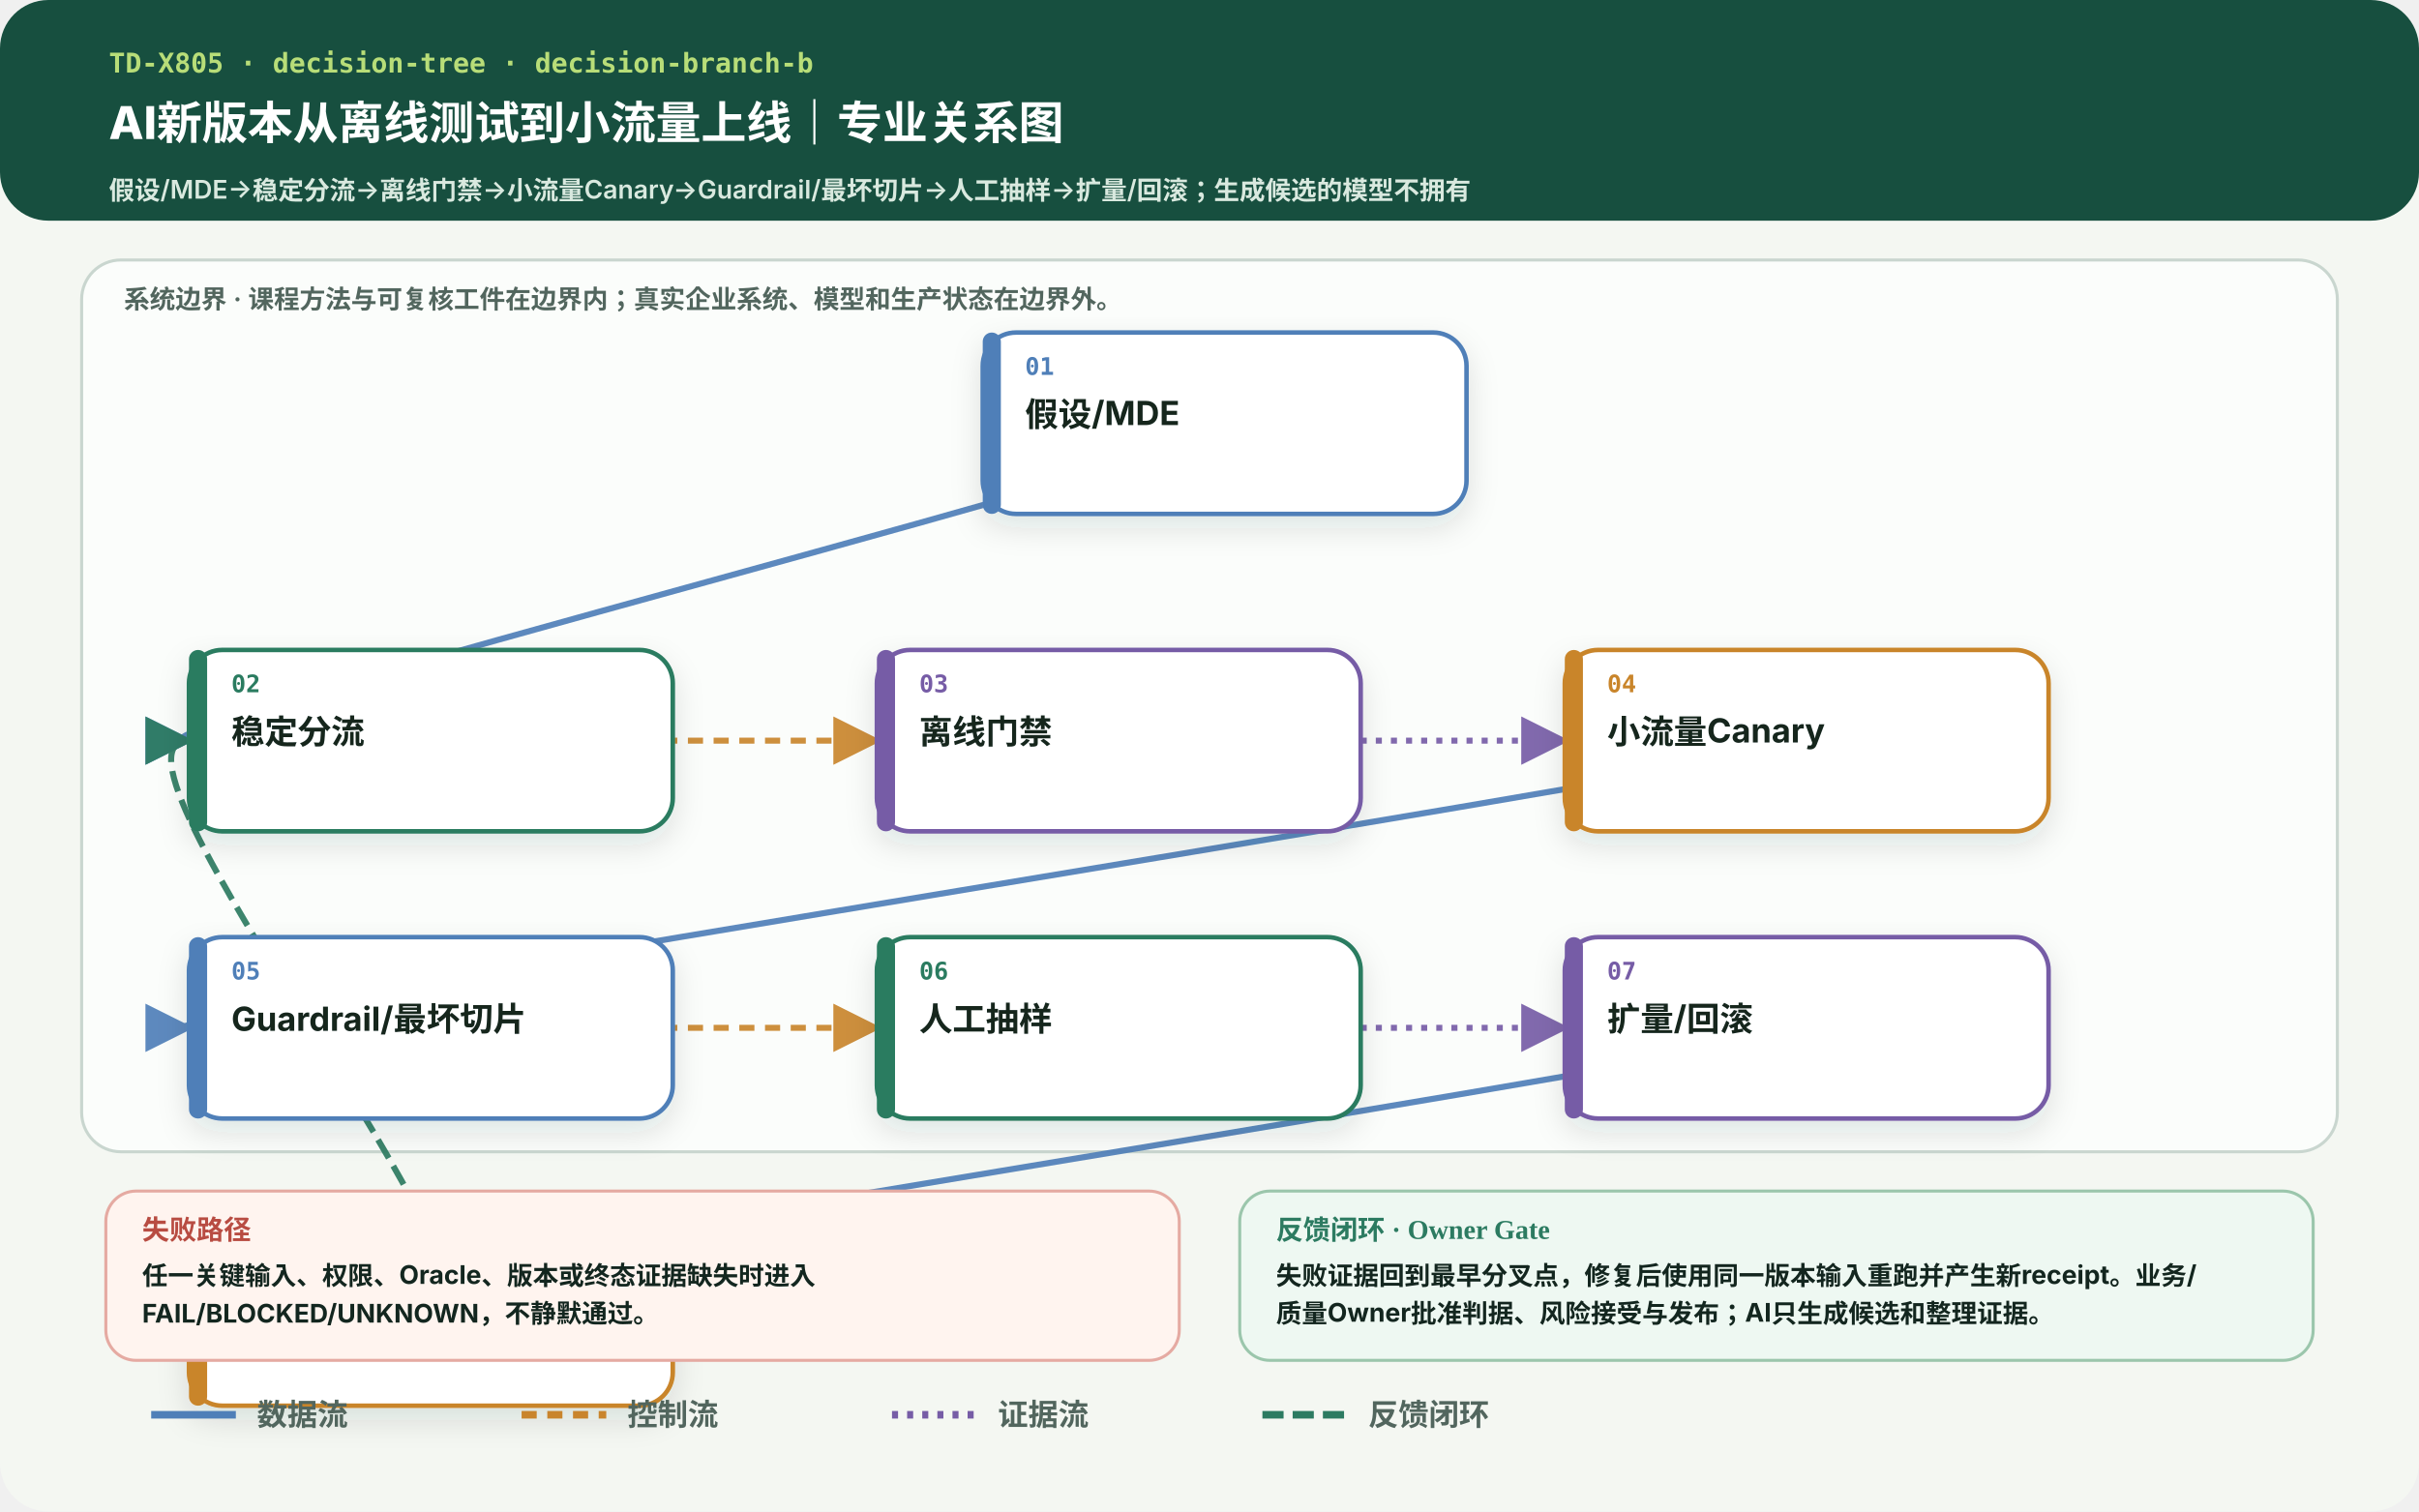
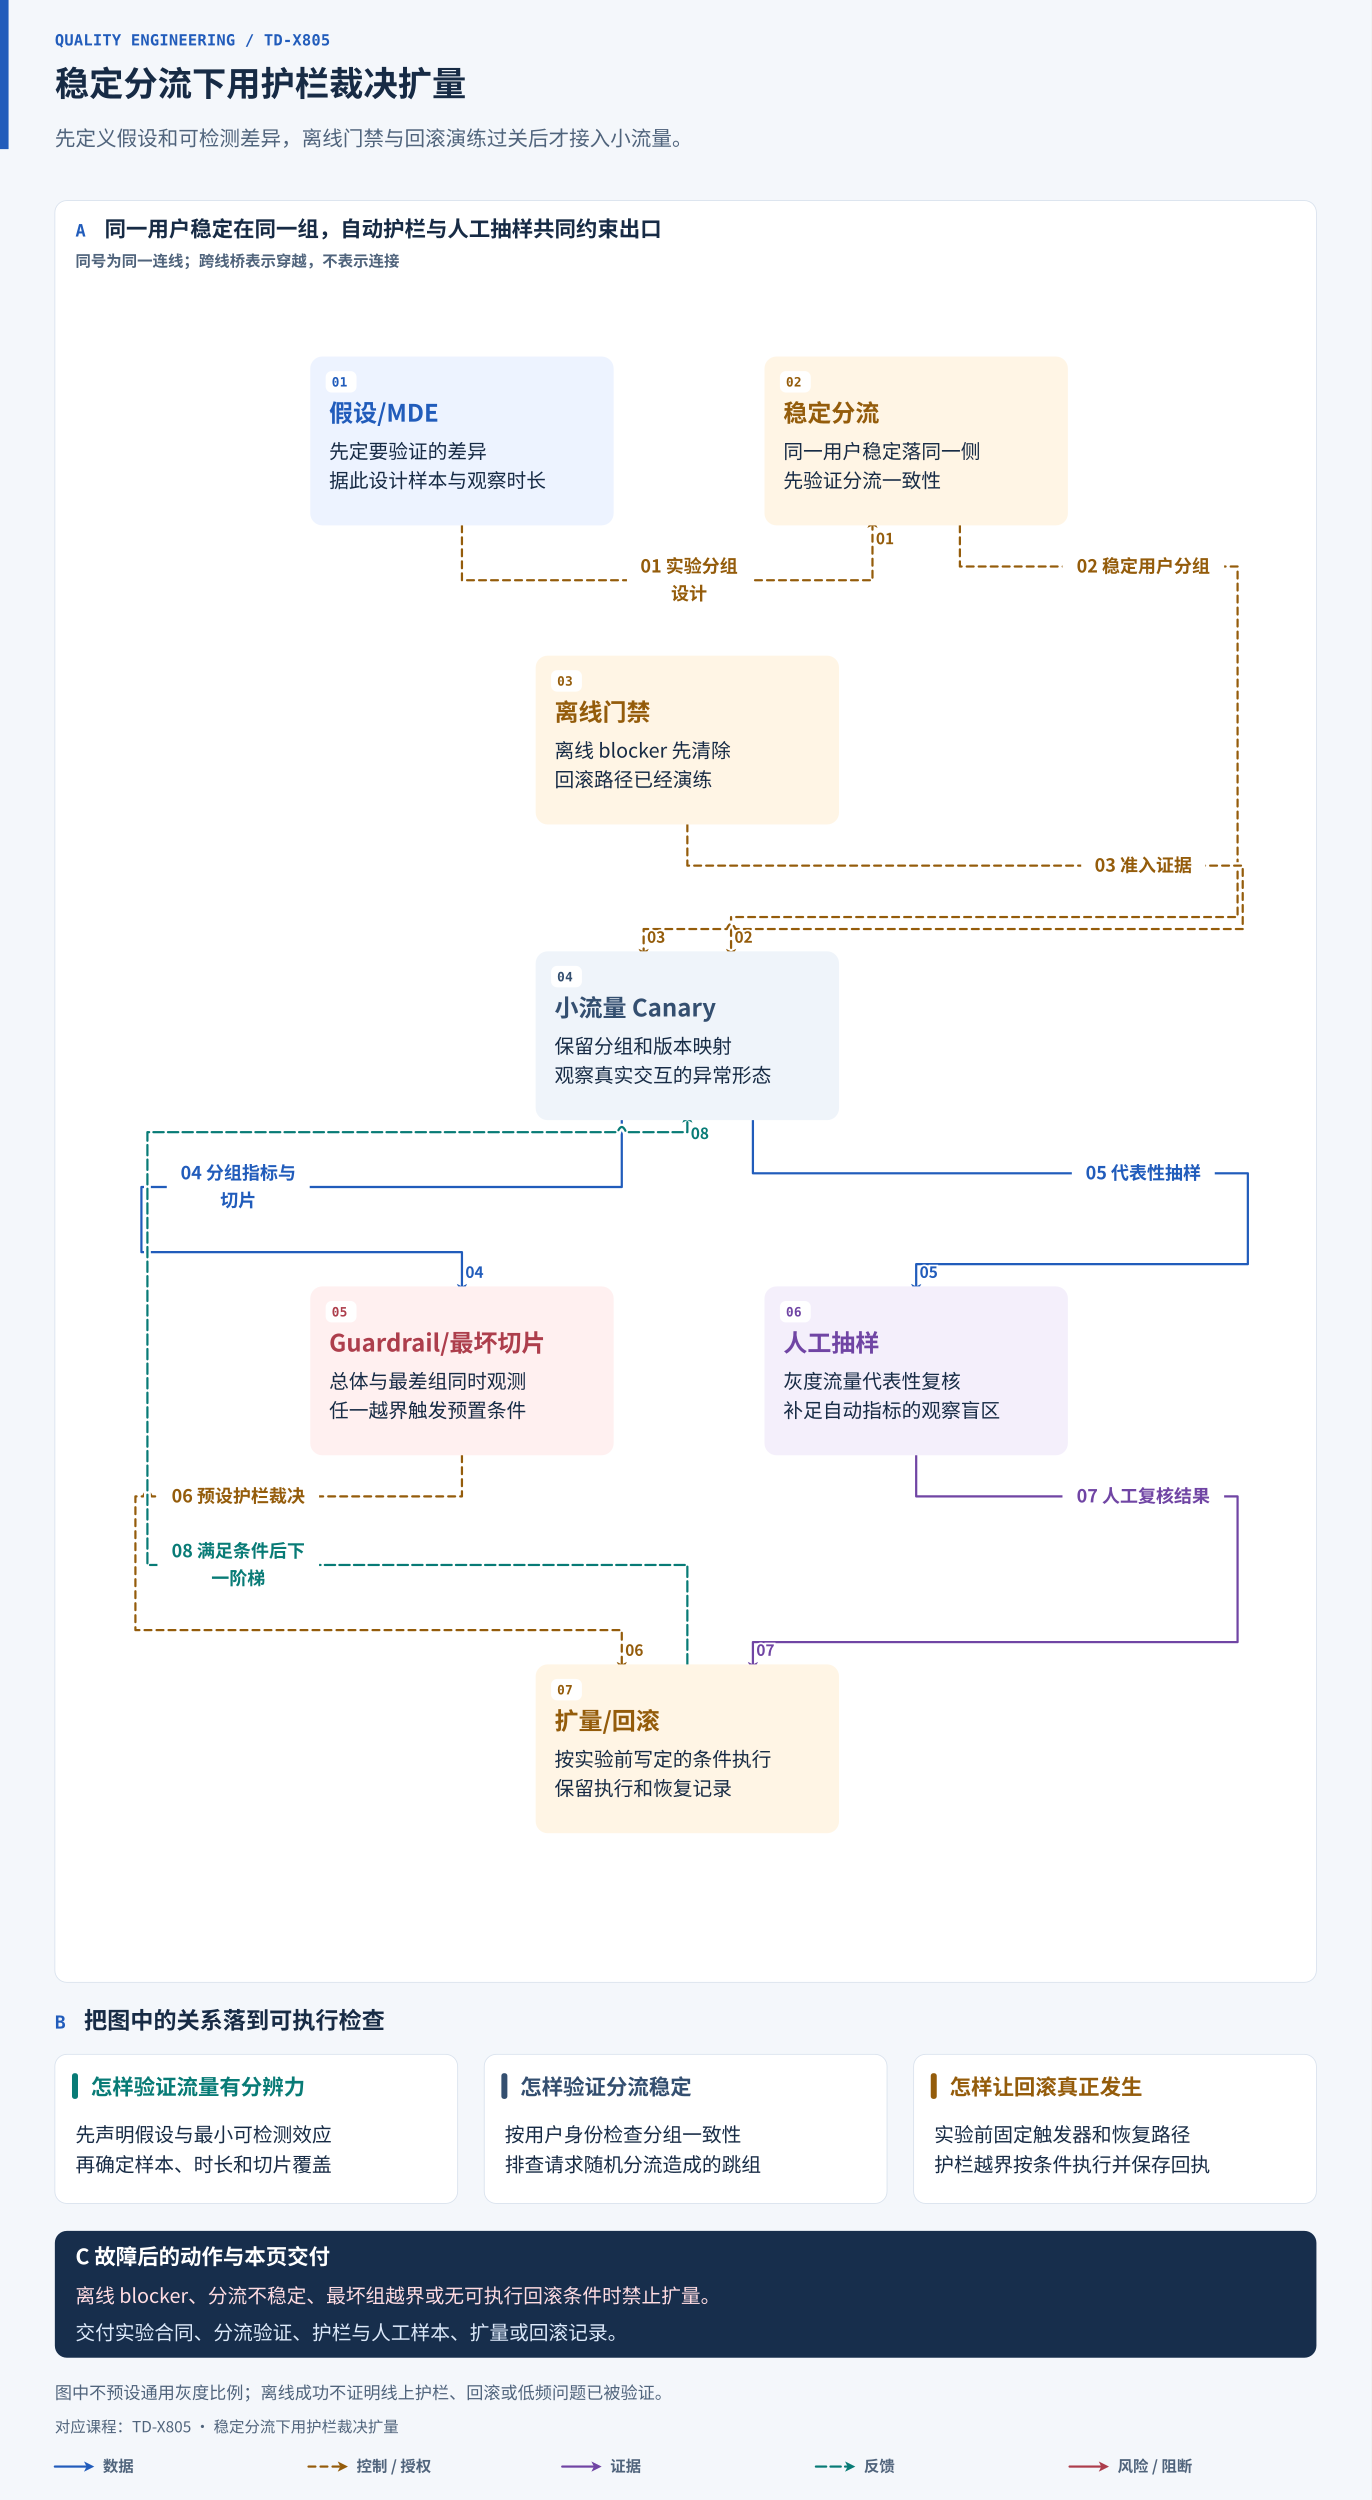
- <svg xmlns="http://www.w3.org/2000/svg" role="img" aria-labelledby="title desc" viewBox="0 0 1600 1000" width="1600" height="1000">
+ <svg xmlns="http://www.w3.org/2000/svg" width="1600" height="2917" viewBox="0 0 1600 2917" role="img" aria-labelledby="title desc" data-redraw-version="2">
+   <style>text{font-family:'PingFang SC','Microsoft YaHei','Noto Sans CJK SC',system-ui,sans-serif}.mono{font-family:'SFMono-Regular',Consolas,monospace;letter-spacing:.25px}</style>
  <defs>
-     <filter id="shadow" x="-15%" y="-15%" width="130%" height="140%">
-       <feDropShadow dx="0" dy="8" stdDeviation="10" flood-color="#173f32" flood-opacity="0.12" />
-     </filter>
-     <marker id="arrow-data" viewBox="0 0 10 10" refX="9" refY="5" markerWidth="8" markerHeight="8" orient="auto-start-reverse">
-       <path d="M 0 0 L 10 5 L 0 10 z" fill="#4f7fb8" />
+     <marker id="arr-data" markerUnits="userSpaceOnUse" markerWidth="12" markerHeight="12" refX="3" refY="6" orient="auto">
+       <path d="M0 0L12 6L0 12L3 6Z" fill="#215cbb" />
    </marker>
-     <marker id="arrow-control" viewBox="0 0 10 10" refX="9" refY="5" markerWidth="8" markerHeight="8" orient="auto-start-reverse">
-       <path d="M 0 0 L 10 5 L 0 10 z" fill="#c9852c" />
+     <marker id="arr-control" markerUnits="userSpaceOnUse" markerWidth="12" markerHeight="12" refX="3" refY="6" orient="auto">
+       <path d="M0 0L12 6L0 12L3 6Z" fill="#945c0b" />
    </marker>
-     <marker id="arrow-evidence" viewBox="0 0 10 10" refX="9" refY="5" markerWidth="8" markerHeight="8" orient="auto-start-reverse">
-       <path d="M 0 0 L 10 5 L 0 10 z" fill="#765ca6" />
+     <marker id="arr-evidence" markerUnits="userSpaceOnUse" markerWidth="12" markerHeight="12" refX="3" refY="6" orient="auto">
+       <path d="M0 0L12 6L0 12L3 6Z" fill="#7045a4" />
    </marker>
-     <marker id="arrow-feedback" viewBox="0 0 10 10" refX="9" refY="5" markerWidth="8" markerHeight="8" orient="auto-start-reverse">
-       <path d="M 0 0 L 10 5 L 0 10 z" fill="#2c7b61" />
+     <marker id="arr-feedback" markerUnits="userSpaceOnUse" markerWidth="12" markerHeight="12" refX="3" refY="6" orient="auto">
+       <path d="M0 0L12 6L0 12L3 6Z" fill="#087b76" />
+     </marker>
+     <marker id="arr-risk" markerUnits="userSpaceOnUse" markerWidth="12" markerHeight="12" refX="3" refY="6" orient="auto">
+       <path d="M0 0L12 6L0 12L3 6Z" fill="#ad3e4c" />
    </marker>
  </defs>
-   <rect width="1600" height="1000" rx="32" fill="#f4f7f2" />
-   <rect x="0" y="0" width="1600" height="146" rx="32" fill="#174f3f" />
-   <text x="72" y="48" font-family="ui-monospace,SFMono-Regular,Menlo,monospace" font-size="18" font-weight="800" fill="#b8dd78">TD-X805 · decision-tree · decision-branch-b</text>
-   <text x="72" y="92" text-anchor="start" font-family="-apple-system,BlinkMacSystemFont,'Segoe UI','PingFang SC',sans-serif" font-size="30" font-weight="800" fill="#ffffff">AI新版本从离线测试到小流量上线｜专业关系图</text>
-   <text x="72" y="132" text-anchor="start" font-family="-apple-system,BlinkMacSystemFont,'Segoe UI','PingFang SC',sans-serif" font-size="17" font-weight="600" fill="#d9e9df">假设/MDE→稳定分流→离线门禁→小流量Canary→Guardrail/最坏切片→人工抽样→扩量/回滚；生成候选的模型不拥有</text>
-   <rect x="54" y="172" width="1492" height="590" rx="26" fill="#fbfdfb" stroke="#c9d6cf" stroke-width="2" />
-   <text x="82" y="204" font-size="17" font-weight="800" fill="#52665e">系统边界 · 课程方法与可复核工件在边界内；真实企业系统、模型和生产状态在边界外。</text>
-   <path d="M 810 280 C 885 280, 50 490, 125 490" fill="none" stroke="#4f7fb8" stroke-width="4" stroke-dasharray="" marker-end="url(#arrow-data)" opacity="0.92" />
-   <path d="M 285 490 C 360 490, 505 490, 580 490" fill="none" stroke="#c9852c" stroke-width="4" stroke-dasharray="10 7" marker-end="url(#arrow-control)" opacity="0.92" />
-   <path d="M 740 490 C 815 490, 960 490, 1035 490" fill="none" stroke="#765ca6" stroke-width="4" stroke-dasharray="4 6" marker-end="url(#arrow-evidence)" opacity="0.92" />
-   <path d="M 1195 490 C 1270 490, 50 680, 125 680" fill="none" stroke="#4f7fb8" stroke-width="4" stroke-dasharray="" marker-end="url(#arrow-data)" opacity="0.92" />
-   <path d="M 285 680 C 360 680, 505 680, 580 680" fill="none" stroke="#c9852c" stroke-width="4" stroke-dasharray="10 7" marker-end="url(#arrow-control)" opacity="0.92" />
-   <path d="M 740 680 C 815 680, 960 680, 1035 680" fill="none" stroke="#765ca6" stroke-width="4" stroke-dasharray="4 6" marker-end="url(#arrow-evidence)" opacity="0.92" />
-   <path d="M 1195 680 C 1270 680, 50 870, 125 870" fill="none" stroke="#4f7fb8" stroke-width="4" stroke-dasharray="" marker-end="url(#arrow-data)" opacity="0.92" />
-   <path d="M 285 870 C 360 870, 50 490, 125 490" fill="none" stroke="#2c7b61" stroke-width="4" stroke-dasharray="14 6" marker-end="url(#arrow-feedback)" opacity="0.92" />
-   <g filter="url(#shadow)">
-     <rect x="650" y="220" width="320" height="120" rx="22" fill="#ffffff" stroke="#4f7fb8" stroke-width="3" />
-     <rect x="650" y="220" width="12" height="120" rx="6" fill="#4f7fb8" />
-     <text x="678" y="248" font-family="ui-monospace,SFMono-Regular,Menlo,monospace" font-size="16" font-weight="800" fill="#4f7fb8">01</text>
-     <text x="678" y="282" text-anchor="start" font-family="-apple-system,BlinkMacSystemFont,'Segoe UI','PingFang SC',sans-serif" font-size="22" font-weight="700" fill="#13261f">假设/MDE</text>
+   <rect width="1600" height="2917" fill="#f4f7fb" />
+   <rect width="10" height="174" fill="#215cbb" />
+   <text x="64" y="53" font-size="18" fill="#215cbb" font-weight="750" class="mono">QUALITY ENGINEERING  /  TD-X805</text>
+   <text x="64" y="112" font-size="40" fill="#172b45" font-weight="750">稳定分流下用护栏裁决扩量</text>
+   <text x="64" y="170" font-size="24" fill="#50647c" font-weight="450">先定义假设和可检测差异，离线门禁与回滚演练过关后才接入小流量。</text>
+   <g id="system-graph" data-region="64,234,1472,2079">
+     <rect x="64" y="234" width="1472" height="2079" rx="14" fill="#fff" stroke="#d9e2ed" />
+     <text x="88" y="276" font-size="20" fill="#215cbb" font-weight="800" class="mono">A</text>
+     <text x="122" y="276" font-size="25" fill="#172b45" font-weight="700">同一用户稳定在同一组，自动护栏与人工抽样共同约束出口</text>
+     <text x="88" y="311" font-size="18" fill="#50647c" font-weight="550">同号为同一连线；跨线桥表示穿越，不表示连接</text>
+     <g transform="translate(88 340)" data-graph-scale="1" data-routing="outer-rails">
+       <path d="M451 273 L451 337 L930 337 L930 273" fill="none" stroke="#fff" stroke-width="8" stroke-linejoin="round" />
+       <path class="edge edge-control" d="M451 273 L451 337 L930 337 L930 273" fill="none" stroke="#945c0b" stroke-width="2.6" stroke-linecap="round" stroke-linejoin="round" stroke-dasharray="8 6" marker-end="url(#arr-control)" data-edge-id="e0" data-from="hypothesis" data-to="routing" />
+       <path d="M1032 273 L1032 321 L1356 321 L1356 730 L765 730 L765 770" fill="none" stroke="#fff" stroke-width="8" stroke-linejoin="round" />
+       <path class="edge edge-control" d="M1032 273 L1032 321 L1356 321 L1356 730 L765 730 L765 770" fill="none" stroke="#945c0b" stroke-width="2.6" stroke-linecap="round" stroke-linejoin="round" stroke-dasharray="8 6" marker-end="url(#arr-control)" data-edge-id="e1" data-from="routing" data-to="canary" />
+       <path d="M714 622 L714 670 L1362 670 L1362 744 L770 744 Q765 732 760 744 L663 744 L663 770" fill="none" stroke="#fff" stroke-width="8" stroke-linejoin="round" />
+       <path class="edge edge-control" d="M714 622 L714 670 L1362 670 L1362 744 L770 744 Q765 732 760 744 L663 744 L663 770" fill="none" stroke="#945c0b" stroke-width="2.6" stroke-linecap="round" stroke-linejoin="round" stroke-dasharray="8 6" marker-end="url(#arr-control)" data-edge-id="e2" data-from="offline" data-to="canary" />
+       <path d="M637.5 967 L637.5 1045 L77 1045 L77 1121 L451 1121 L451 1161" fill="none" stroke="#fff" stroke-width="8" stroke-linejoin="round" />
+       <path class="edge edge-data" d="M637.5 967 L637.5 1045 L77 1045 L77 1121 L451 1121 L451 1161" fill="none" stroke="#215cbb" stroke-width="2.6" stroke-linecap="round" stroke-linejoin="round" marker-end="url(#arr-data)" data-edge-id="e3" data-from="canary" data-to="guardrail" />
+       <path d="M790.5 967 L790.5 1029 L1368 1029 L1368 1135 L981 1135 L981 1161" fill="none" stroke="#fff" stroke-width="8" stroke-linejoin="round" />
+       <path class="edge edge-data" d="M790.5 967 L790.5 1029 L1368 1029 L1368 1135 L981 1135 L981 1161" fill="none" stroke="#215cbb" stroke-width="2.6" stroke-linecap="round" stroke-linejoin="round" marker-end="url(#arr-data)" data-edge-id="e4" data-from="canary" data-to="review" />
+       <path d="M451 1358 L451 1406 L89 1406 Q84 1394 79 1406 L70 1406 L70 1562 L637.5 1562 L637.5 1602" fill="none" stroke="#fff" stroke-width="8" stroke-linejoin="round" />
+       <path class="edge edge-control" d="M451 1358 L451 1406 L89 1406 Q84 1394 79 1406 L70 1406 L70 1562 L637.5 1562 L637.5 1602" fill="none" stroke="#945c0b" stroke-width="2.6" stroke-linecap="round" stroke-linejoin="round" stroke-dasharray="8 6" marker-end="url(#arr-control)" data-edge-id="e5" data-from="guardrail" data-to="decision" />
+       <path d="M981 1358 L981 1406 L1356 1406 L1356 1576 L790.5 1576 L790.5 1602" fill="none" stroke="#fff" stroke-width="8" stroke-linejoin="round" />
+       <path class="edge edge-evidence" d="M981 1358 L981 1406 L1356 1406 L1356 1576 L790.5 1576 L790.5 1602" fill="none" stroke="#7045a4" stroke-width="2.6" stroke-linecap="round" stroke-linejoin="round" marker-end="url(#arr-evidence)" data-edge-id="e6" data-from="review" data-to="decision" />
+       <path d="M714 1602 L714 1486 L84 1486 L84 981 L632.5 981 Q637.5 969 642.5 981 L714 981 L714 967" fill="none" stroke="#fff" stroke-width="8" stroke-linejoin="round" />
+       <path class="edge edge-feedback" d="M714 1602 L714 1486 L84 1486 L84 981 L632.5 981 Q637.5 969 642.5 981 L714 981 L714 967" fill="none" stroke="#087b76" stroke-width="2.6" stroke-linecap="round" stroke-linejoin="round" stroke-dasharray="12 5" marker-end="url(#arr-feedback)" data-edge-id="e7" data-from="decision" data-to="canary" />
+       <g id="node-hypothesis" class="node node-input" data-region="274,76,354,197">
+         <rect x="274" y="76" width="354" height="197" rx="14" fill="#edf3ff" stroke="none" />
+         <rect x="292" y="93" width="36" height="25" rx="7" fill="#fff" stroke="none" />
+         <text x="299" y="111" font-size="15" fill="#215cbb" font-weight="750" class="mono">01</text>
+         <text x="296" y="152" font-size="28" fill="#215cbb" font-weight="700">假设/MDE</text>
+         <text x="296" y="195" font-size="23" fill="#172b45" font-weight="450">先定要验证的差异</text>
+         <text x="296" y="229" font-size="23" fill="#172b45" font-weight="450">据此设计样本与观察时长</text>
+       </g>
+       <g id="node-routing" class="node node-control" data-region="804,76,354,197">
+         <rect x="804" y="76" width="354" height="197" rx="14" fill="#fff5e5" stroke="none" />
+         <rect x="822" y="93" width="36" height="25" rx="7" fill="#fff" stroke="none" />
+         <text x="829" y="111" font-size="15" fill="#945c0b" font-weight="750" class="mono">02</text>
+         <text x="826" y="152" font-size="28" fill="#945c0b" font-weight="700">稳定分流</text>
+         <text x="826" y="195" font-size="23" fill="#172b45" font-weight="450">同一用户稳定落同一侧</text>
+         <text x="826" y="229" font-size="23" fill="#172b45" font-weight="450">先验证分流一致性</text>
+       </g>
+       <g id="node-offline" class="node node-control" data-region="537,425,354,197">
+         <rect x="537" y="425" width="354" height="197" rx="14" fill="#fff5e5" stroke="none" />
+         <rect x="555" y="442" width="36" height="25" rx="7" fill="#fff" stroke="none" />
+         <text x="562" y="460" font-size="15" fill="#945c0b" font-weight="750" class="mono">03</text>
+         <text x="559" y="501" font-size="28" fill="#945c0b" font-weight="700">离线门禁</text>
+         <text x="559" y="544" font-size="23" fill="#172b45" font-weight="450">离线 blocker 先清除</text>
+         <text x="559" y="578" font-size="23" fill="#172b45" font-weight="450">回滚路径已经演练</text>
+       </g>
+       <g id="node-canary" class="node node-process" data-region="537,770,354,197">
+         <rect x="537" y="770" width="354" height="197" rx="14" fill="#eff4fa" stroke="none" />
+         <rect x="555" y="787" width="36" height="25" rx="7" fill="#fff" stroke="none" />
+         <text x="562" y="805" font-size="15" fill="#344f70" font-weight="750" class="mono">04</text>
+         <text x="559" y="846" font-size="28" fill="#344f70" font-weight="700">小流量 Canary</text>
+         <text x="559" y="889" font-size="23" fill="#172b45" font-weight="450">保留分组和版本映射</text>
+         <text x="559" y="923" font-size="23" fill="#172b45" font-weight="450">观察真实交互的异常形态</text>
+       </g>
+       <g id="node-guardrail" class="node node-risk" data-region="274,1161,354,197">
+         <rect x="274" y="1161" width="354" height="197" rx="14" fill="#fff0f0" stroke="none" />
+         <rect x="292" y="1178" width="36" height="25" rx="7" fill="#fff" stroke="none" />
+         <text x="299" y="1196" font-size="15" fill="#ad3e4c" font-weight="750" class="mono">05</text>
+         <text x="296" y="1237" font-size="28" fill="#ad3e4c" font-weight="700">Guardrail/最坏切片</text>
+         <text x="296" y="1280" font-size="23" fill="#172b45" font-weight="450">总体与最差组同时观测</text>
+         <text x="296" y="1314" font-size="23" fill="#172b45" font-weight="450">任一越界触发预置条件</text>
+       </g>
+       <g id="node-review" class="node node-evidence" data-region="804,1161,354,197">
+         <rect x="804" y="1161" width="354" height="197" rx="14" fill="#f4effb" stroke="none" />
+         <rect x="822" y="1178" width="36" height="25" rx="7" fill="#fff" stroke="none" />
+         <text x="829" y="1196" font-size="15" fill="#7045a4" font-weight="750" class="mono">06</text>
+         <text x="826" y="1237" font-size="28" fill="#7045a4" font-weight="700">人工抽样</text>
+         <text x="826" y="1280" font-size="23" fill="#172b45" font-weight="450">灰度流量代表性复核</text>
+         <text x="826" y="1314" font-size="23" fill="#172b45" font-weight="450">补足自动指标的观察盲区</text>
+       </g>
+       <g id="node-decision" class="node node-control" data-region="537,1602,354,197">
+         <rect x="537" y="1602" width="354" height="197" rx="14" fill="#fff5e5" stroke="none" />
+         <rect x="555" y="1619" width="36" height="25" rx="7" fill="#fff" stroke="none" />
+         <text x="562" y="1637" font-size="15" fill="#945c0b" font-weight="750" class="mono">07</text>
+         <text x="559" y="1678" font-size="28" fill="#945c0b" font-weight="700">扩量/回滚</text>
+         <text x="559" y="1721" font-size="23" fill="#172b45" font-weight="450">按实验前写定的条件执行</text>
+         <text x="559" y="1755" font-size="23" fill="#172b45" font-weight="450">保留执行和恢复记录</text>
+       </g>
+       <rect x="643.53" y="299" width="144.94" height="76" rx="6" fill="#fff" stroke="none" />
+       <text x="716" y="328" font-size="21" fill="#945c0b" font-weight="600" text-anchor="middle" class="edge-label" data-edge-id="e0">01  实验分组</text>
+       <text x="716" y="360" font-size="21" fill="#945c0b" font-weight="600" text-anchor="middle" class="edge-label" data-edge-id="e0">设计</text>
+       <text x="934" y="295" font-size="18" fill="#945c0b" font-weight="750" class="edge-end-label" data-edge-id="e0" stroke="#fff" stroke-width="4" paint-order="stroke">01</text>
+       <rect x="1151.69" y="299" width="188.62" height="44" rx="6" fill="#fff" stroke="none" />
+       <text x="1246" y="328" font-size="21" fill="#945c0b" font-weight="600" text-anchor="middle" class="edge-label" data-edge-id="e1">02  稳定用户分组</text>
+       <text x="769" y="760" font-size="18" fill="#945c0b" font-weight="750" class="edge-end-label" data-edge-id="e1" stroke="#fff" stroke-width="4" paint-order="stroke">02</text>
+       <rect x="1173.53" y="648" width="144.94" height="44" rx="6" fill="#fff" stroke="none" />
+       <text x="1246" y="677" font-size="21" fill="#945c0b" font-weight="600" text-anchor="middle" class="edge-label" data-edge-id="e2">03  准入证据</text>
+       <text x="667" y="760" font-size="18" fill="#945c0b" font-weight="750" class="edge-end-label" data-edge-id="e2" stroke="#fff" stroke-width="4" paint-order="stroke">03</text>
+       <rect x="106.61" y="1007" width="166.78" height="76" rx="6" fill="#fff" stroke="none" />
+       <text x="190" y="1036" font-size="21" fill="#215cbb" font-weight="600" text-anchor="middle" class="edge-label" data-edge-id="e3">04  分组指标与</text>
+       <text x="190" y="1068" font-size="21" fill="#215cbb" font-weight="600" text-anchor="middle" class="edge-label" data-edge-id="e3">切片</text>
+       <text x="455" y="1151" font-size="18" fill="#215cbb" font-weight="750" class="edge-end-label" data-edge-id="e3" stroke="#fff" stroke-width="4" paint-order="stroke">04</text>
+       <rect x="1162.61" y="1007" width="166.78" height="44" rx="6" fill="#fff" stroke="none" />
+       <text x="1246" y="1036" font-size="21" fill="#215cbb" font-weight="600" text-anchor="middle" class="edge-label" data-edge-id="e4">05  代表性抽样</text>
+       <text x="985" y="1151" font-size="18" fill="#215cbb" font-weight="750" class="edge-end-label" data-edge-id="e4" stroke="#fff" stroke-width="4" paint-order="stroke">05</text>
+       <rect x="95.69" y="1384" width="188.62" height="44" rx="6" fill="#fff" stroke="none" />
+       <text x="190" y="1413" font-size="21" fill="#945c0b" font-weight="600" text-anchor="middle" class="edge-label" data-edge-id="e5">06  预设护栏裁决</text>
+       <text x="641.5" y="1592" font-size="18" fill="#945c0b" font-weight="750" class="edge-end-label" data-edge-id="e5" stroke="#fff" stroke-width="4" paint-order="stroke">06</text>
+       <rect x="1151.69" y="1384" width="188.62" height="44" rx="6" fill="#fff" stroke="none" />
+       <text x="1246" y="1413" font-size="21" fill="#7045a4" font-weight="600" text-anchor="middle" class="edge-label" data-edge-id="e6">07  人工复核结果</text>
+       <text x="794.5" y="1592" font-size="18" fill="#7045a4" font-weight="750" class="edge-end-label" data-edge-id="e6" stroke="#fff" stroke-width="4" paint-order="stroke">07</text>
+       <rect x="95.69" y="1448" width="188.62" height="76" rx="6" fill="#fff" stroke="none" />
+       <text x="190" y="1477" font-size="21" fill="#087b76" font-weight="600" text-anchor="middle" class="edge-label" data-edge-id="e7">08  满足条件后下</text>
+       <text x="190" y="1509" font-size="21" fill="#087b76" font-weight="600" text-anchor="middle" class="edge-label" data-edge-id="e7">一阶梯</text>
+       <text x="718" y="989" font-size="18" fill="#087b76" font-weight="750" class="edge-end-label" data-edge-id="e7" stroke="#fff" stroke-width="4" paint-order="stroke">08</text>
+     </g>
  </g>
-   <g filter="url(#shadow)">
-     <rect x="125" y="430" width="320" height="120" rx="22" fill="#ffffff" stroke="#2c7b61" stroke-width="3" />
-     <rect x="125" y="430" width="12" height="120" rx="6" fill="#2c7b61" />
-     <text x="153" y="458" font-family="ui-monospace,SFMono-Regular,Menlo,monospace" font-size="16" font-weight="800" fill="#2c7b61">02</text>
-     <text x="153" y="492" text-anchor="start" font-family="-apple-system,BlinkMacSystemFont,'Segoe UI','PingFang SC',sans-serif" font-size="22" font-weight="700" fill="#13261f">稳定分流</text>
+   <text x="64" y="2367" font-size="21" fill="#215cbb" font-weight="800" class="mono">B</text>
+   <text x="98" y="2367" font-size="27" fill="#172b45" font-weight="700">把图中的关系落到可执行检查</text>
+   <g id="detail-0" data-region="64,2397,470,174">
+     <rect x="64" y="2397" width="470" height="174" rx="14" fill="#fff" stroke="#d9e2ed" />
+     <rect x="84" y="2419" width="7" height="30" rx="3" fill="#087b76" stroke="none" />
+     <text x="106" y="2444" font-size="25" fill="#087b76" font-weight="700">怎样验证流量有分辨力</text>
+     <text x="88" y="2499" font-size="23" fill="#172b45" font-weight="450">先声明假设与最小可检测效应</text>
+     <text x="88" y="2534" font-size="23" fill="#172b45" font-weight="450">再确定样本、时长和切片覆盖</text>
  </g>
-   <g filter="url(#shadow)">
-     <rect x="580" y="430" width="320" height="120" rx="22" fill="#ffffff" stroke="#765ca6" stroke-width="3" />
-     <rect x="580" y="430" width="12" height="120" rx="6" fill="#765ca6" />
-     <text x="608" y="458" font-family="ui-monospace,SFMono-Regular,Menlo,monospace" font-size="16" font-weight="800" fill="#765ca6">03</text>
-     <text x="608" y="492" text-anchor="start" font-family="-apple-system,BlinkMacSystemFont,'Segoe UI','PingFang SC',sans-serif" font-size="22" font-weight="700" fill="#13261f">离线门禁</text>
+   <g id="detail-1" data-region="565,2397,470,174">
+     <rect x="565" y="2397" width="470" height="174" rx="14" fill="#fff" stroke="#d9e2ed" />
+     <rect x="585" y="2419" width="7" height="30" rx="3" fill="#344f70" stroke="none" />
+     <text x="607" y="2444" font-size="25" fill="#344f70" font-weight="700">怎样验证分流稳定</text>
+     <text x="589" y="2499" font-size="23" fill="#172b45" font-weight="450">按用户身份检查分组一致性</text>
+     <text x="589" y="2534" font-size="23" fill="#172b45" font-weight="450">排查请求随机分流造成的跳组</text>
  </g>
-   <g filter="url(#shadow)">
-     <rect x="1035" y="430" width="320" height="120" rx="22" fill="#ffffff" stroke="#c9852c" stroke-width="3" />
-     <rect x="1035" y="430" width="12" height="120" rx="6" fill="#c9852c" />
-     <text x="1063" y="458" font-family="ui-monospace,SFMono-Regular,Menlo,monospace" font-size="16" font-weight="800" fill="#c9852c">04</text>
-     <text x="1063" y="492" text-anchor="start" font-family="-apple-system,BlinkMacSystemFont,'Segoe UI','PingFang SC',sans-serif" font-size="22" font-weight="700" fill="#13261f">小流量Canary</text>
+   <g id="detail-2" data-region="1066,2397,470,174">
+     <rect x="1066" y="2397" width="470" height="174" rx="14" fill="#fff" stroke="#d9e2ed" />
+     <rect x="1086" y="2419" width="7" height="30" rx="3" fill="#945c0b" stroke="none" />
+     <text x="1108" y="2444" font-size="25" fill="#945c0b" font-weight="700">怎样让回滚真正发生</text>
+     <text x="1090" y="2499" font-size="23" fill="#172b45" font-weight="450">实验前固定触发器和恢复路径</text>
+     <text x="1090" y="2534" font-size="23" fill="#172b45" font-weight="450">护栏越界按条件执行并保存回执</text>
  </g>
-   <g filter="url(#shadow)">
-     <rect x="125" y="620" width="320" height="120" rx="22" fill="#ffffff" stroke="#4f7fb8" stroke-width="3" />
-     <rect x="125" y="620" width="12" height="120" rx="6" fill="#4f7fb8" />
-     <text x="153" y="648" font-family="ui-monospace,SFMono-Regular,Menlo,monospace" font-size="16" font-weight="800" fill="#4f7fb8">05</text>
-     <text x="153" y="682" text-anchor="start" font-family="-apple-system,BlinkMacSystemFont,'Segoe UI','PingFang SC',sans-serif" font-size="22" font-weight="700" fill="#13261f">Guardrail/最坏切片</text>
+   <g id="failure-and-output" data-region="64,2603,1472,148">
+     <rect x="64" y="2603" width="1472" height="148" rx="14" fill="#172e4c" stroke="none" />
+     <text x="88" y="2642" font-size="25" fill="#fff" font-weight="700">C  故障后的动作与本页交付</text>
+     <text x="88" y="2687" font-size="23" fill="#ffdce2" font-weight="450">离线 blocker、分流不稳定、最坏组越界或无可执行回滚条件时禁止扩量。</text>
+     <text x="88" y="2730" font-size="23" fill="#dce9fa" font-weight="450">交付实验合同、分流验证、护栏与人工样本、扩量或回滚记录。</text>
  </g>
-   <g filter="url(#shadow)">
-     <rect x="580" y="620" width="320" height="120" rx="22" fill="#ffffff" stroke="#2c7b61" stroke-width="3" />
-     <rect x="580" y="620" width="12" height="120" rx="6" fill="#2c7b61" />
-     <text x="608" y="648" font-family="ui-monospace,SFMono-Regular,Menlo,monospace" font-size="16" font-weight="800" fill="#2c7b61">06</text>
-     <text x="608" y="682" text-anchor="start" font-family="-apple-system,BlinkMacSystemFont,'Segoe UI','PingFang SC',sans-serif" font-size="22" font-weight="700" fill="#13261f">人工抽样</text>
-   </g>
-   <g filter="url(#shadow)">
-     <rect x="1035" y="620" width="320" height="120" rx="22" fill="#ffffff" stroke="#765ca6" stroke-width="3" />
-     <rect x="1035" y="620" width="12" height="120" rx="6" fill="#765ca6" />
-     <text x="1063" y="648" font-family="ui-monospace,SFMono-Regular,Menlo,monospace" font-size="16" font-weight="800" fill="#765ca6">07</text>
-     <text x="1063" y="682" text-anchor="start" font-family="-apple-system,BlinkMacSystemFont,'Segoe UI','PingFang SC',sans-serif" font-size="22" font-weight="700" fill="#13261f">扩量/回滚</text>
-   </g>
-   <g filter="url(#shadow)">
-     <rect x="125" y="810" width="320" height="120" rx="22" fill="#ffffff" stroke="#c9852c" stroke-width="3" />
-     <rect x="125" y="810" width="12" height="120" rx="6" fill="#c9852c" />
-     <text x="153" y="838" font-family="ui-monospace,SFMono-Regular,Menlo,monospace" font-size="16" font-weight="800" fill="#c9852c">08</text>
-     <text x="153" y="872" text-anchor="start" font-family="-apple-system,BlinkMacSystemFont,'Segoe UI','PingFang SC',sans-serif" font-size="22" font-weight="700" fill="#13261f">版本化输入</text>
-   </g>
-   <g transform="translate(70 788)">
-     <rect width="710" height="112" rx="20" fill="#fff4ef" stroke="#e5aaa2" stroke-width="2" />
-     <text x="24" y="32" font-size="18" font-weight="900" fill="#b84c42">失败路径</text>
-     <text x="24" y="62" text-anchor="start" font-family="-apple-system,BlinkMacSystemFont,'Segoe UI','PingFang SC',sans-serif" font-size="17" font-weight="650" fill="#13261f">任一关键输入、权限、Oracle、版本或终态证据缺失时进入</text>
-     <text x="24" y="87" text-anchor="start" font-family="-apple-system,BlinkMacSystemFont,'Segoe UI','PingFang SC',sans-serif" font-size="17" font-weight="650" fill="#13261f">FAIL/BLOCKED/UNKNOWN，不静默通过。</text>
-   </g>
-   <g transform="translate(820 788)">
-     <rect width="710" height="112" rx="20" fill="#eef8f2" stroke="#9bc6ac" stroke-width="2" />
-     <text x="24" y="32" font-size="18" font-weight="900" fill="#2c7b61">反馈闭环 · Owner Gate</text>
-     <text x="24" y="62" text-anchor="start" font-family="-apple-system,BlinkMacSystemFont,'Segoe UI','PingFang SC',sans-serif" font-size="17" font-weight="650" fill="#13261f">失败证据回到最早分叉点，修复后使用同一版本输入重跑并产生新receipt。业务/</text>
-     <text x="24" y="87" text-anchor="start" font-family="-apple-system,BlinkMacSystemFont,'Segoe UI','PingFang SC',sans-serif" font-size="17" font-weight="650" fill="#13261f">质量Owner批准判据、风险接受与发布；AI只生成候选和整理证据。</text>
-   </g>
-   <g transform="translate(100 936)">
-     <line x1="0" y1="0" x2="56" y2="0" stroke="#4f7fb8" stroke-width="5" stroke-dasharray="" />
-     <text x="70" y="7" font-size="20" font-weight="700" fill="#52665e">数据流</text>
-   </g>
-   <g transform="translate(345 936)">
-     <line x1="0" y1="0" x2="56" y2="0" stroke="#c9852c" stroke-width="5" stroke-dasharray="10 7" />
-     <text x="70" y="7" font-size="20" font-weight="700" fill="#52665e">控制流</text>
-   </g>
-   <g transform="translate(590 936)">
-     <line x1="0" y1="0" x2="56" y2="0" stroke="#765ca6" stroke-width="5" stroke-dasharray="4 6" />
-     <text x="70" y="7" font-size="20" font-weight="700" fill="#52665e">证据流</text>
-   </g>
-   <g transform="translate(835 936)">
-     <line x1="0" y1="0" x2="56" y2="0" stroke="#2c7b61" stroke-width="5" stroke-dasharray="14 6" />
-     <text x="70" y="7" font-size="20" font-weight="700" fill="#52665e">反馈闭环</text>
-   </g>
+   <text x="64" y="2799" font-size="20" fill="#50647c" font-weight="450">图中不预设通用灰度比例；离线成功不证明线上护栏、回滚或低频问题已被验证。</text>
+   <text x="64" y="2838" font-size="18" fill="#50647c" font-weight="450">对应课程：TD-X805 · 稳定分流下用护栏裁决扩量</text>
+   <path class="edge edge-data" d="M64 2878 L101 2878" fill="none" stroke="#215cbb" stroke-width="2.6" stroke-linecap="round" stroke-linejoin="round" marker-end="url(#arr-data)" />
+   <text x="120" y="2884" font-size="18" fill="#50647c" font-weight="550">数据</text>
+   <path class="edge edge-control" d="M360 2878 L397 2878" fill="none" stroke="#945c0b" stroke-width="2.6" stroke-linecap="round" stroke-linejoin="round" stroke-dasharray="8 6" marker-end="url(#arr-control)" />
+   <text x="416" y="2884" font-size="18" fill="#50647c" font-weight="550">控制 / 授权</text>
+   <path class="edge edge-evidence" d="M656 2878 L693 2878" fill="none" stroke="#7045a4" stroke-width="2.6" stroke-linecap="round" stroke-linejoin="round" marker-end="url(#arr-evidence)" />
+   <text x="712" y="2884" font-size="18" fill="#50647c" font-weight="550">证据</text>
+   <path class="edge edge-feedback" d="M952 2878 L989 2878" fill="none" stroke="#087b76" stroke-width="2.6" stroke-linecap="round" stroke-linejoin="round" stroke-dasharray="12 5" marker-end="url(#arr-feedback)" />
+   <text x="1008" y="2884" font-size="18" fill="#50647c" font-weight="550">反馈</text>
+   <path class="edge edge-risk" d="M1248 2878 L1285 2878" fill="none" stroke="#ad3e4c" stroke-width="2.6" stroke-linecap="round" stroke-linejoin="round" marker-end="url(#arr-risk)" />
+   <text x="1304" y="2884" font-size="18" fill="#50647c" font-weight="550">风险 / 阻断</text>
</svg>
